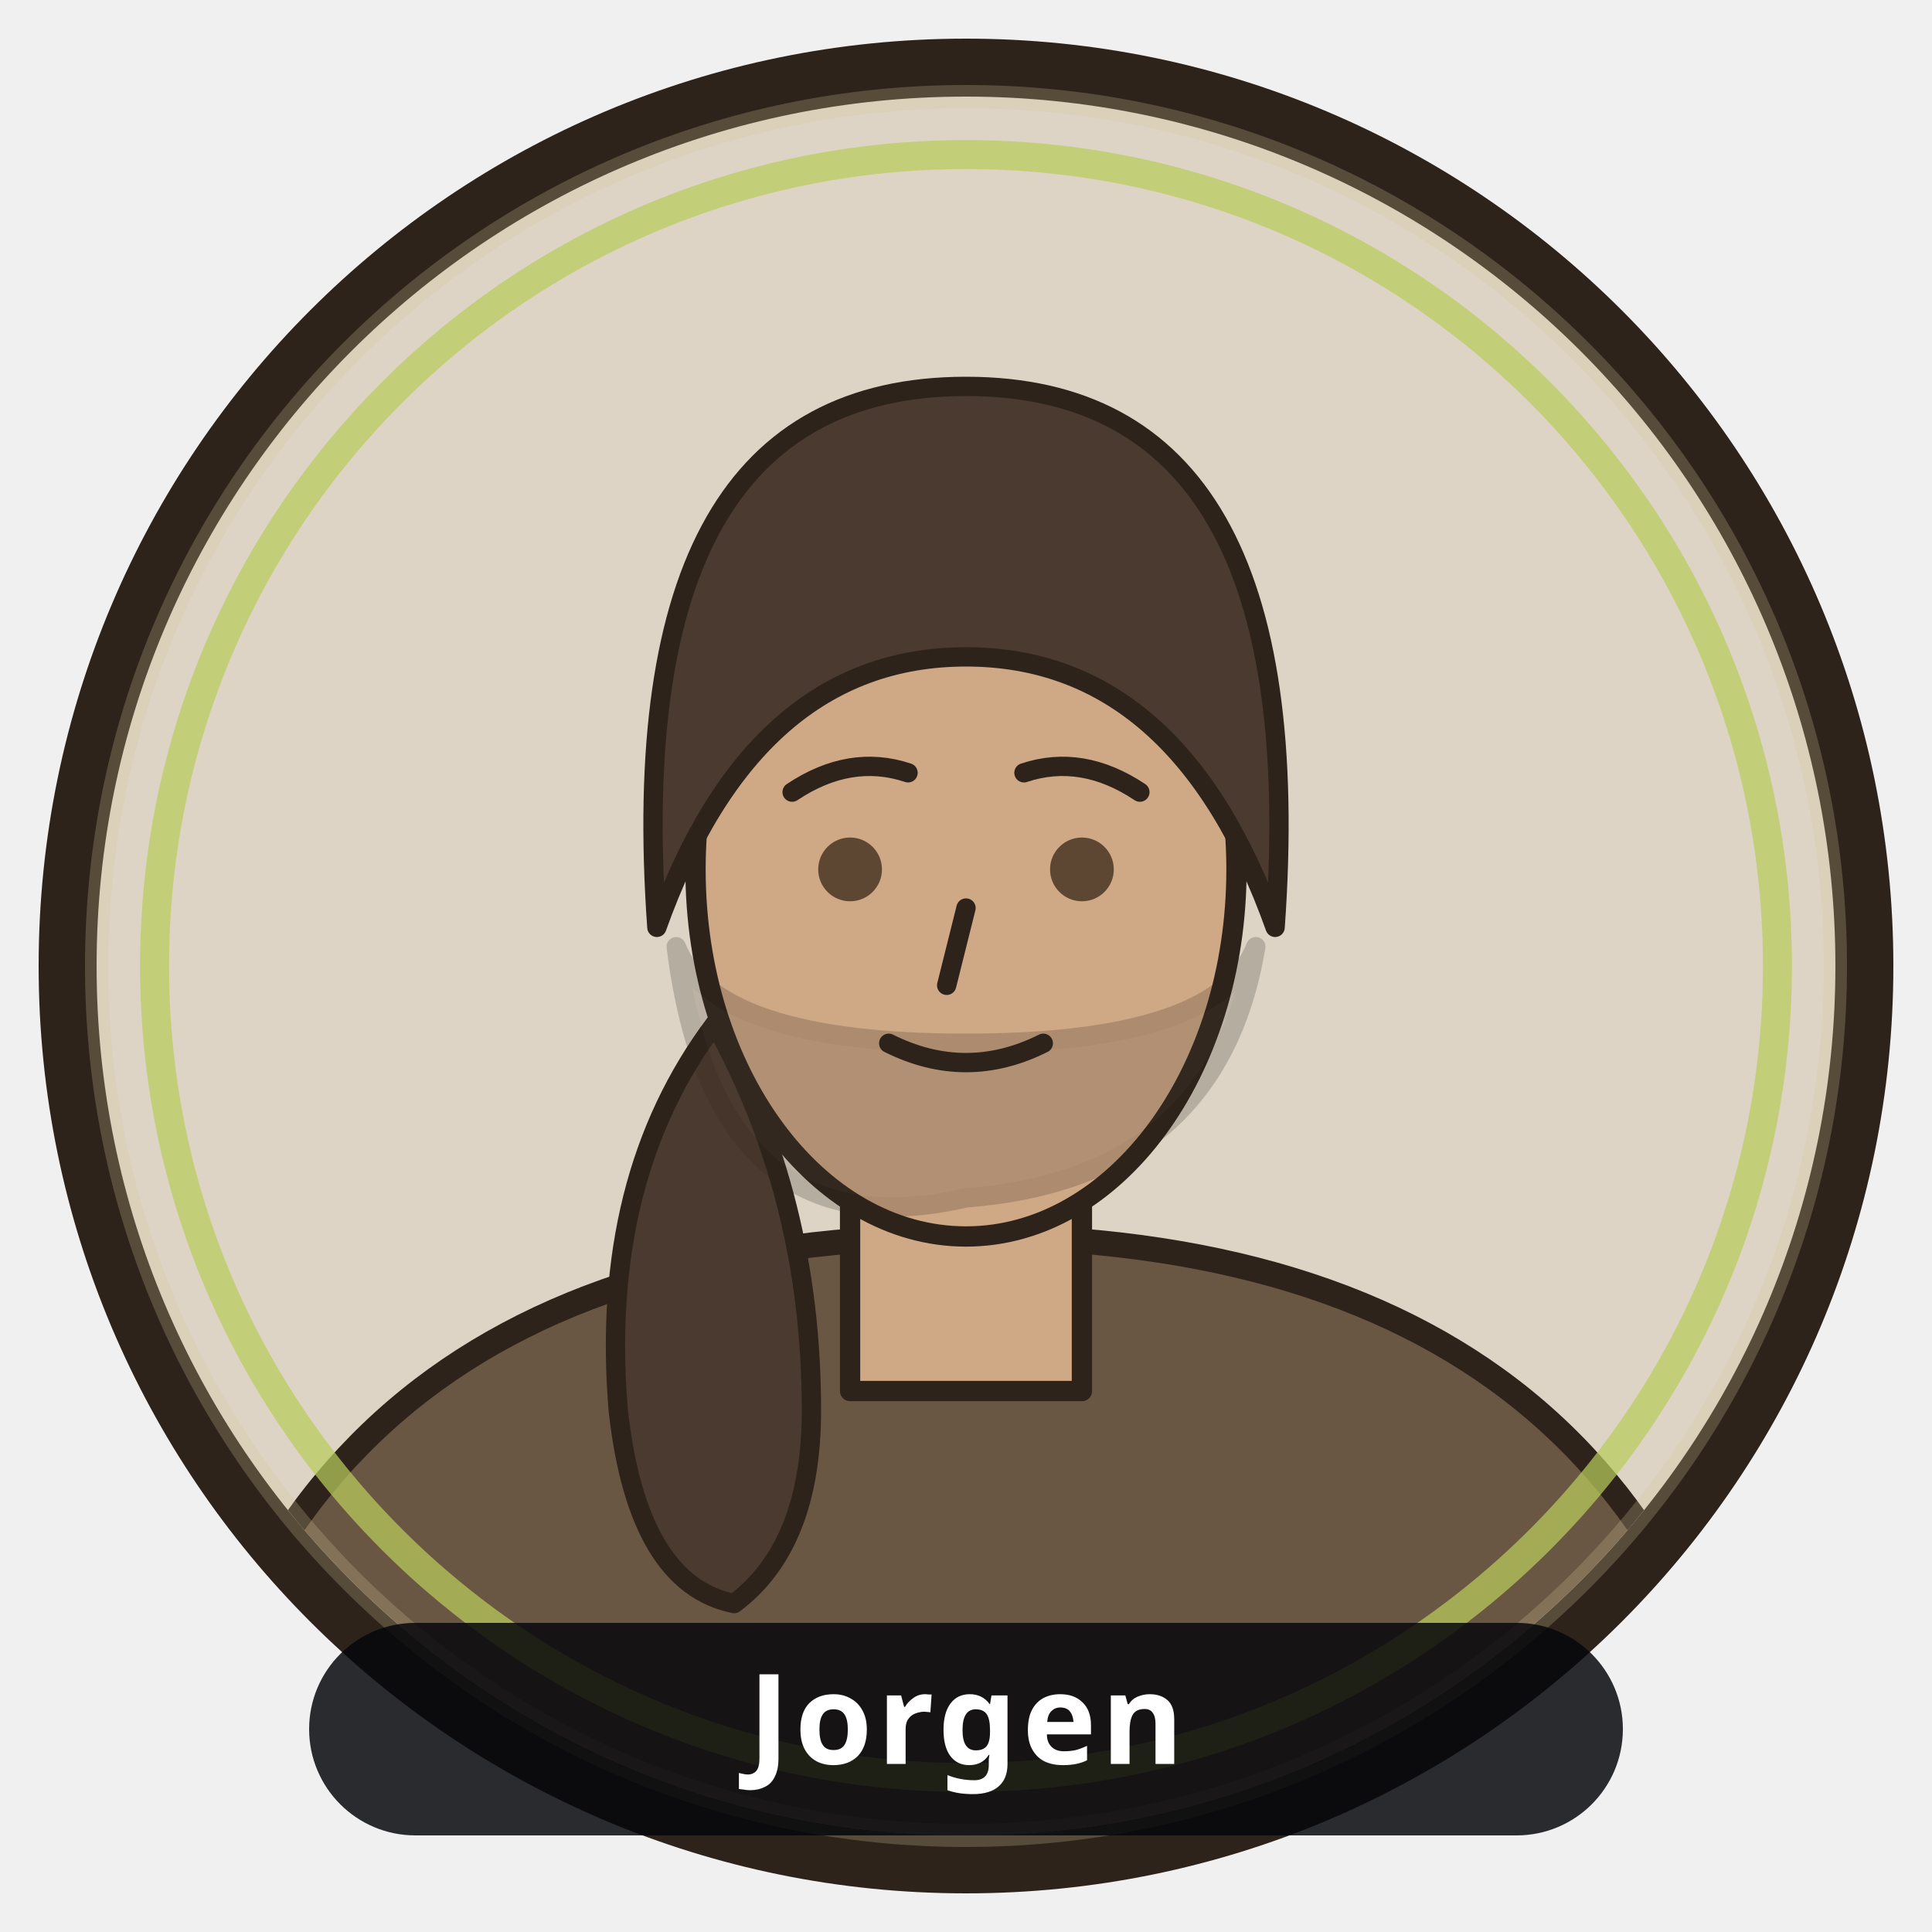
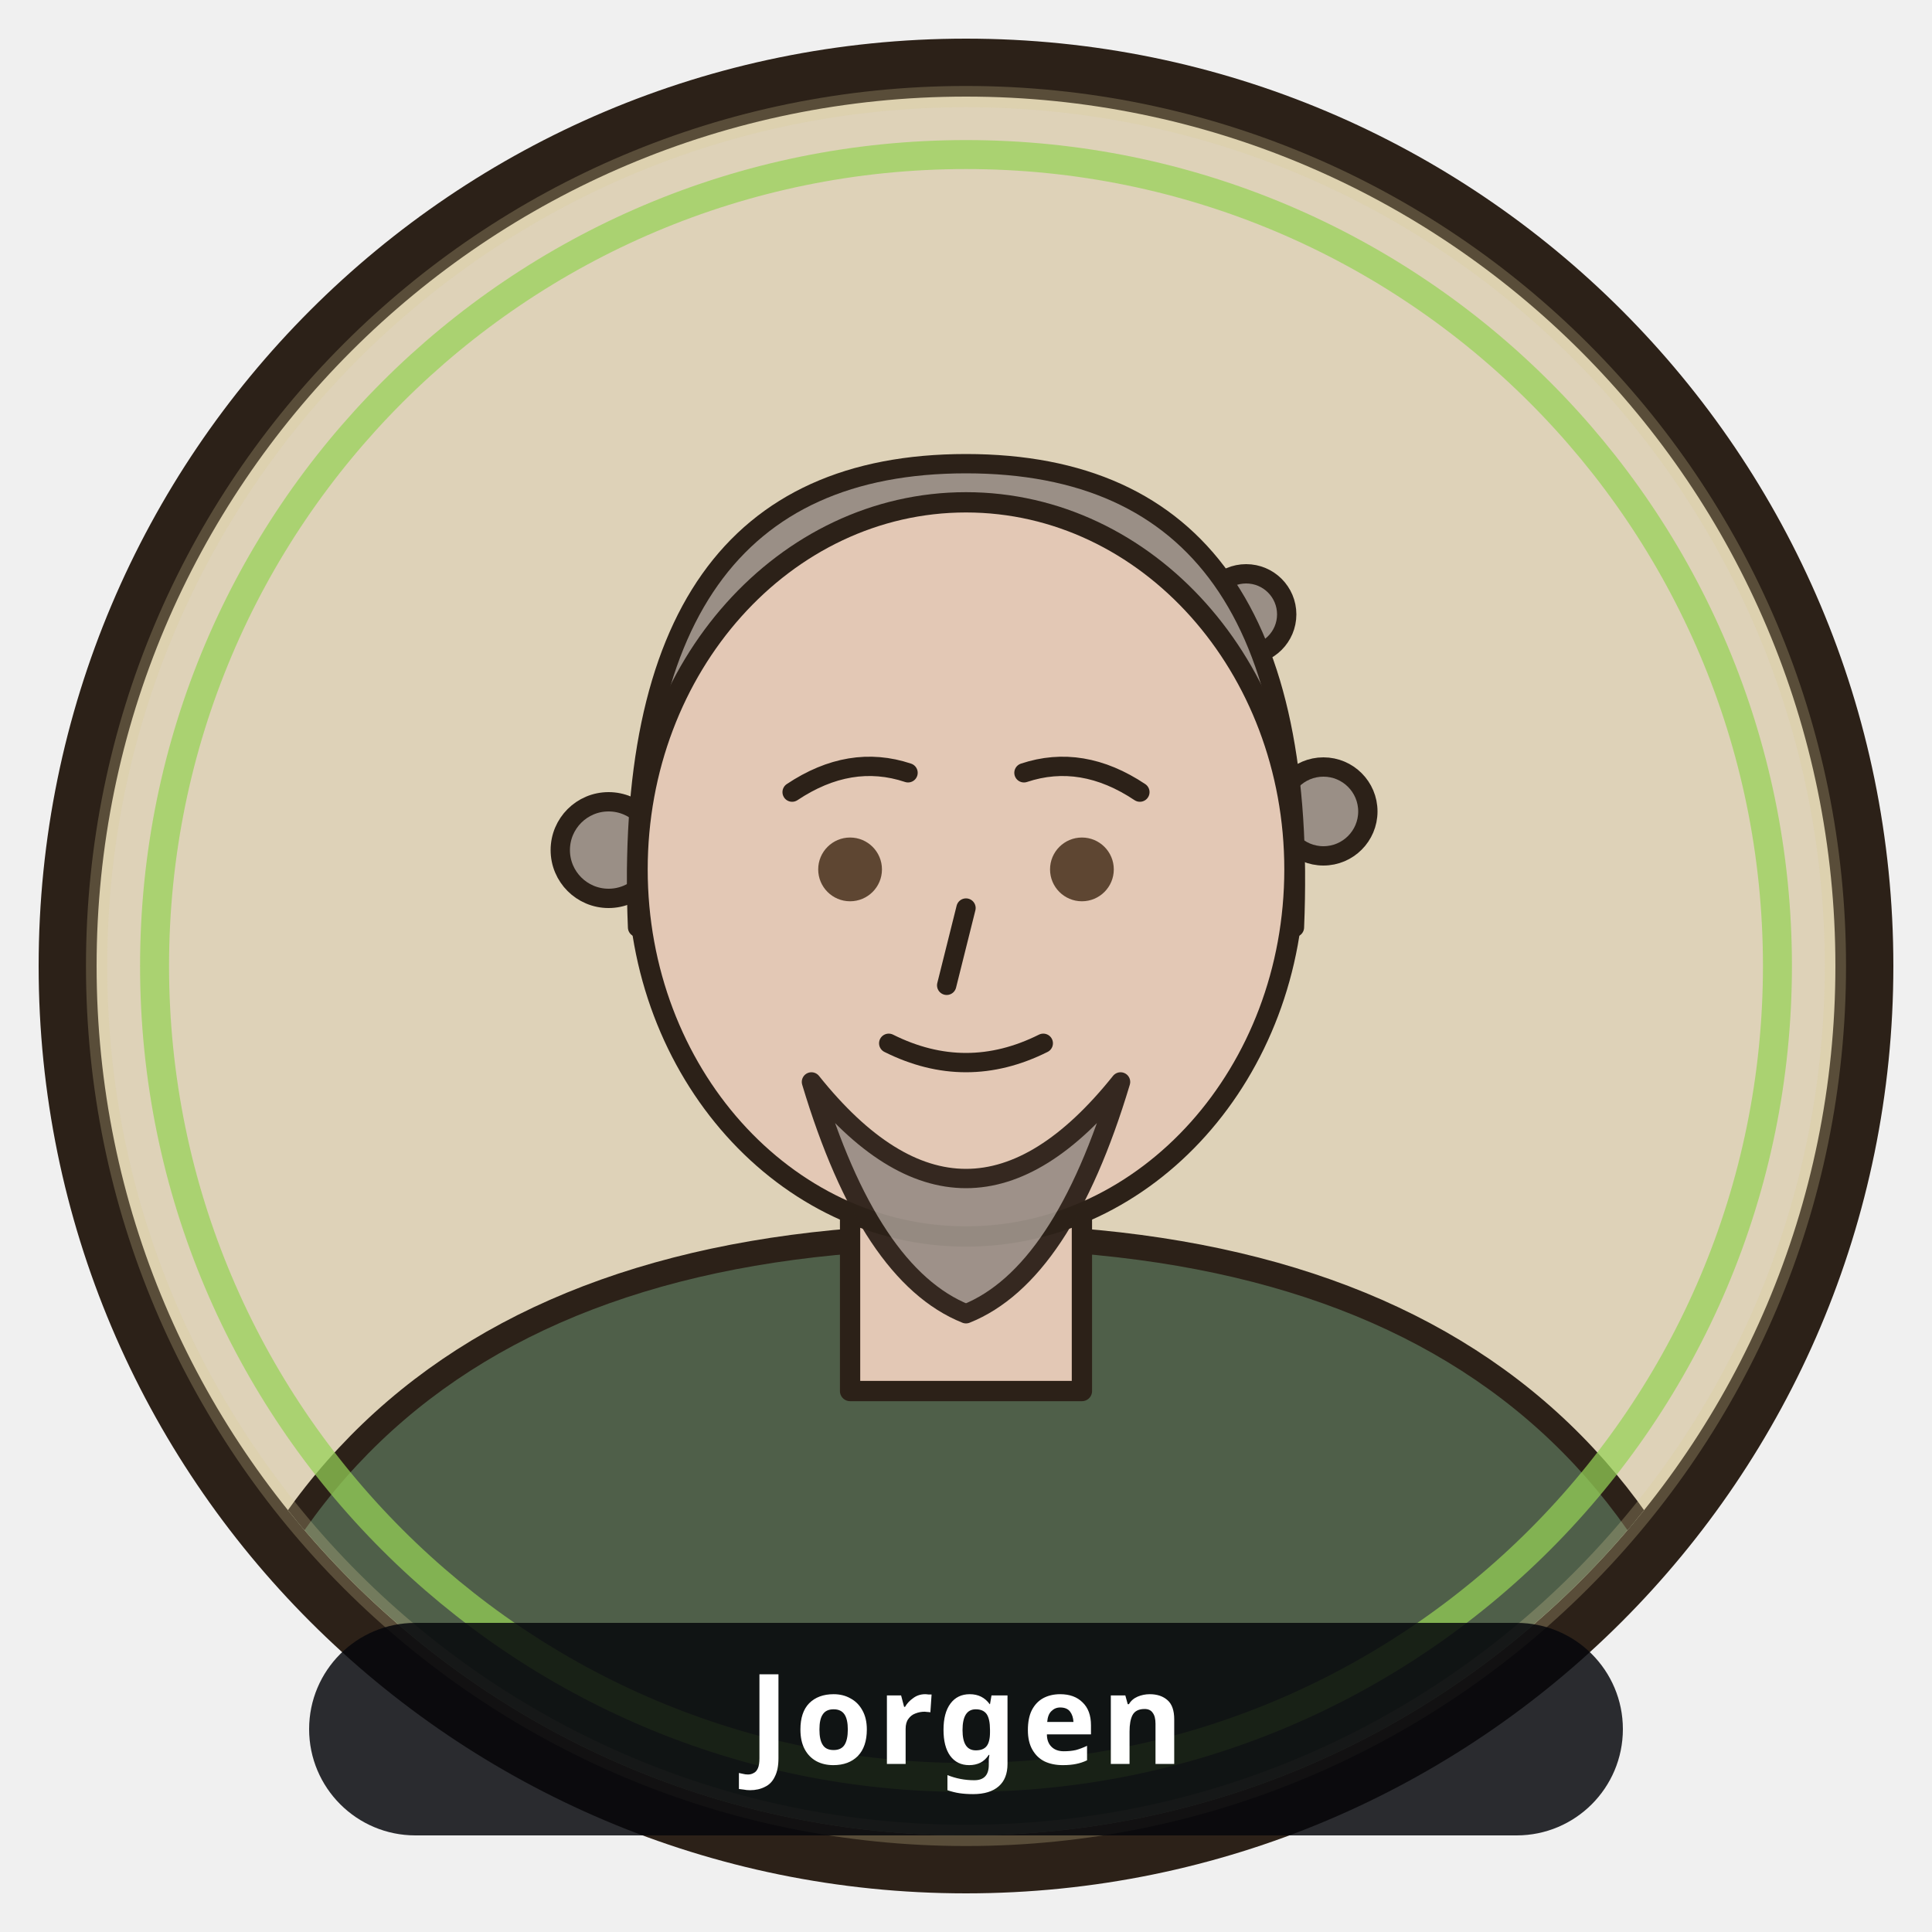
- <svg xmlns="http://www.w3.org/2000/svg" viewBox="0 0 100 100">
+ <svg xmlns="http://www.w3.org/2000/svg" viewBox="0 0 100 100" role="img" aria-label="jorgen token">
  <style>
- .ring{fill:#ddd4c6;stroke:#2d231b;stroke-width:3;}
- .gold{fill:none;stroke:hsl(70 52% 58%);stroke-width:1.5;opacity:.72;}
- .cloak{fill:#6a5743;stroke:#2d231b;stroke-width:1.3;stroke-linejoin:round;}
- .skin{fill:#cfa886;stroke:#2d231b;stroke-width:1.05;stroke-linejoin:round;}
- .hair{fill:#4b3a2f;stroke:#2d231b;stroke-width:1;stroke-linejoin:round;}
- .ln{fill:none;stroke:#2d231b;stroke-width:1;stroke-linecap:round;}
+ .ring{fill:#ded2b8;stroke:#2c2118;stroke-width:3;}
+ .gold{fill:none;stroke:hsl(89 58% 58%);stroke-width:1.5;opacity:.72;}
+ .cloak{fill:#4f5f49;stroke:#2c2118;stroke-width:1.3;stroke-linejoin:round;}
+ .skin{fill:#e3c8b5;stroke:#2c2118;stroke-width:1.05;stroke-linejoin:round;}
+ .hair{fill:#9a8f86;stroke:#2c2118;stroke-width:1;stroke-linejoin:round;}
+ .ln{fill:none;stroke:#2c2118;stroke-width:1;stroke-linecap:round;}
.hl{fill:none;stroke:#d7d0c2;stroke-width:.8;opacity:.84;}
- .eye{fill:#5d4732;}
+ .eye{fill:#5e4632;}
</style>
  <circle class="ring" cx="50" cy="50" r="46.5" />
  <clipPath id="t">
    <circle cx="50" cy="50" r="45" />
  </clipPath>
  <g clip-path="url(#t)">
    <path class="cloak" d="M8,100 q4,-36 42,-36 q38,0 42,36 Z" />
    <rect class="skin" x="44" y="58" width="12" height="14" />
-     <path class="hair" d="M37,53 q-6,8 -5,20 q1,9 6,10 q4,-3 4,-10 q0,-11 -5,-20 Z" />
-     <ellipse class="skin" cx="50" cy="45" rx="14" ry="19" />
-     <path class="hair" d="M34,48 q-2,-28 16,-28 q18,0 16,28 q-5,-14 -16,-14 q-11,0 -16,14 Z" />
-     <path class="hair" d="M35,49 q2,16 15,13 q13,-1 15,-13 q-2,5 -15,5 q-13,0 -15,-5 Z" opacity=".22" />
+     <circle class="hair" cx="31.5" cy="44" r="2.5" />
+     <circle class="hair" cx="68.5" cy="42" r="2.3" />
+     <circle class="hair" cx="64.5" cy="31.8" r="2.1" />
+     <path class="hair" d="M33,48 q-1,-24 17,-24 q18,0 17,24 q-4,-8 -9,-9 q-2,4 -8,4 q-6,0 -8,-4 q-5,1 -9,9 Z" />
+     <ellipse class="skin" cx="50" cy="45" rx="17" ry="19" />
    <circle class="eye" cx="44" cy="45" r="1.65" />
    <circle class="eye" cx="56" cy="45" r="1.65" />
    <path class="ln" d="M41,41 q3,-2 6,-1 M53,40 q3,-1 6,1" stroke-width=".9" />
    <line class="ln" x1="50" y1="47" x2="49" y2="51" stroke-width=".8" />
    <path class="ln" d="M46,54 q4,2 8,0" stroke-width=".92" />
+     <path class="hair" d="M42,56 q8,10 16,0 q-3,10 -8,12 q-5,-2 -8,-12 Z" opacity=".95" />
  </g>
  <circle class="gold" cx="50" cy="50" r="42" />
-   <circle cx="50" cy="50" r="45" fill="none" stroke="hsl(44 42% 72%)" stroke-opacity=".25" stroke-width="1.2" />
+   <circle cx="50" cy="50" r="45" fill="none" stroke="hsl(50 44% 72%)" stroke-opacity=".26" stroke-width="1.1" />
  <rect x="16" y="84" width="68" height="11" rx="5.5" fill="#05070b" fill-opacity="0.84" />
  <text x="50" y="91.3" text-anchor="middle" font-family="Verdana, sans-serif" font-size="6.5" font-weight="700" letter-spacing="0.25" fill="#ffffff">Jorgen</text>
</svg>
